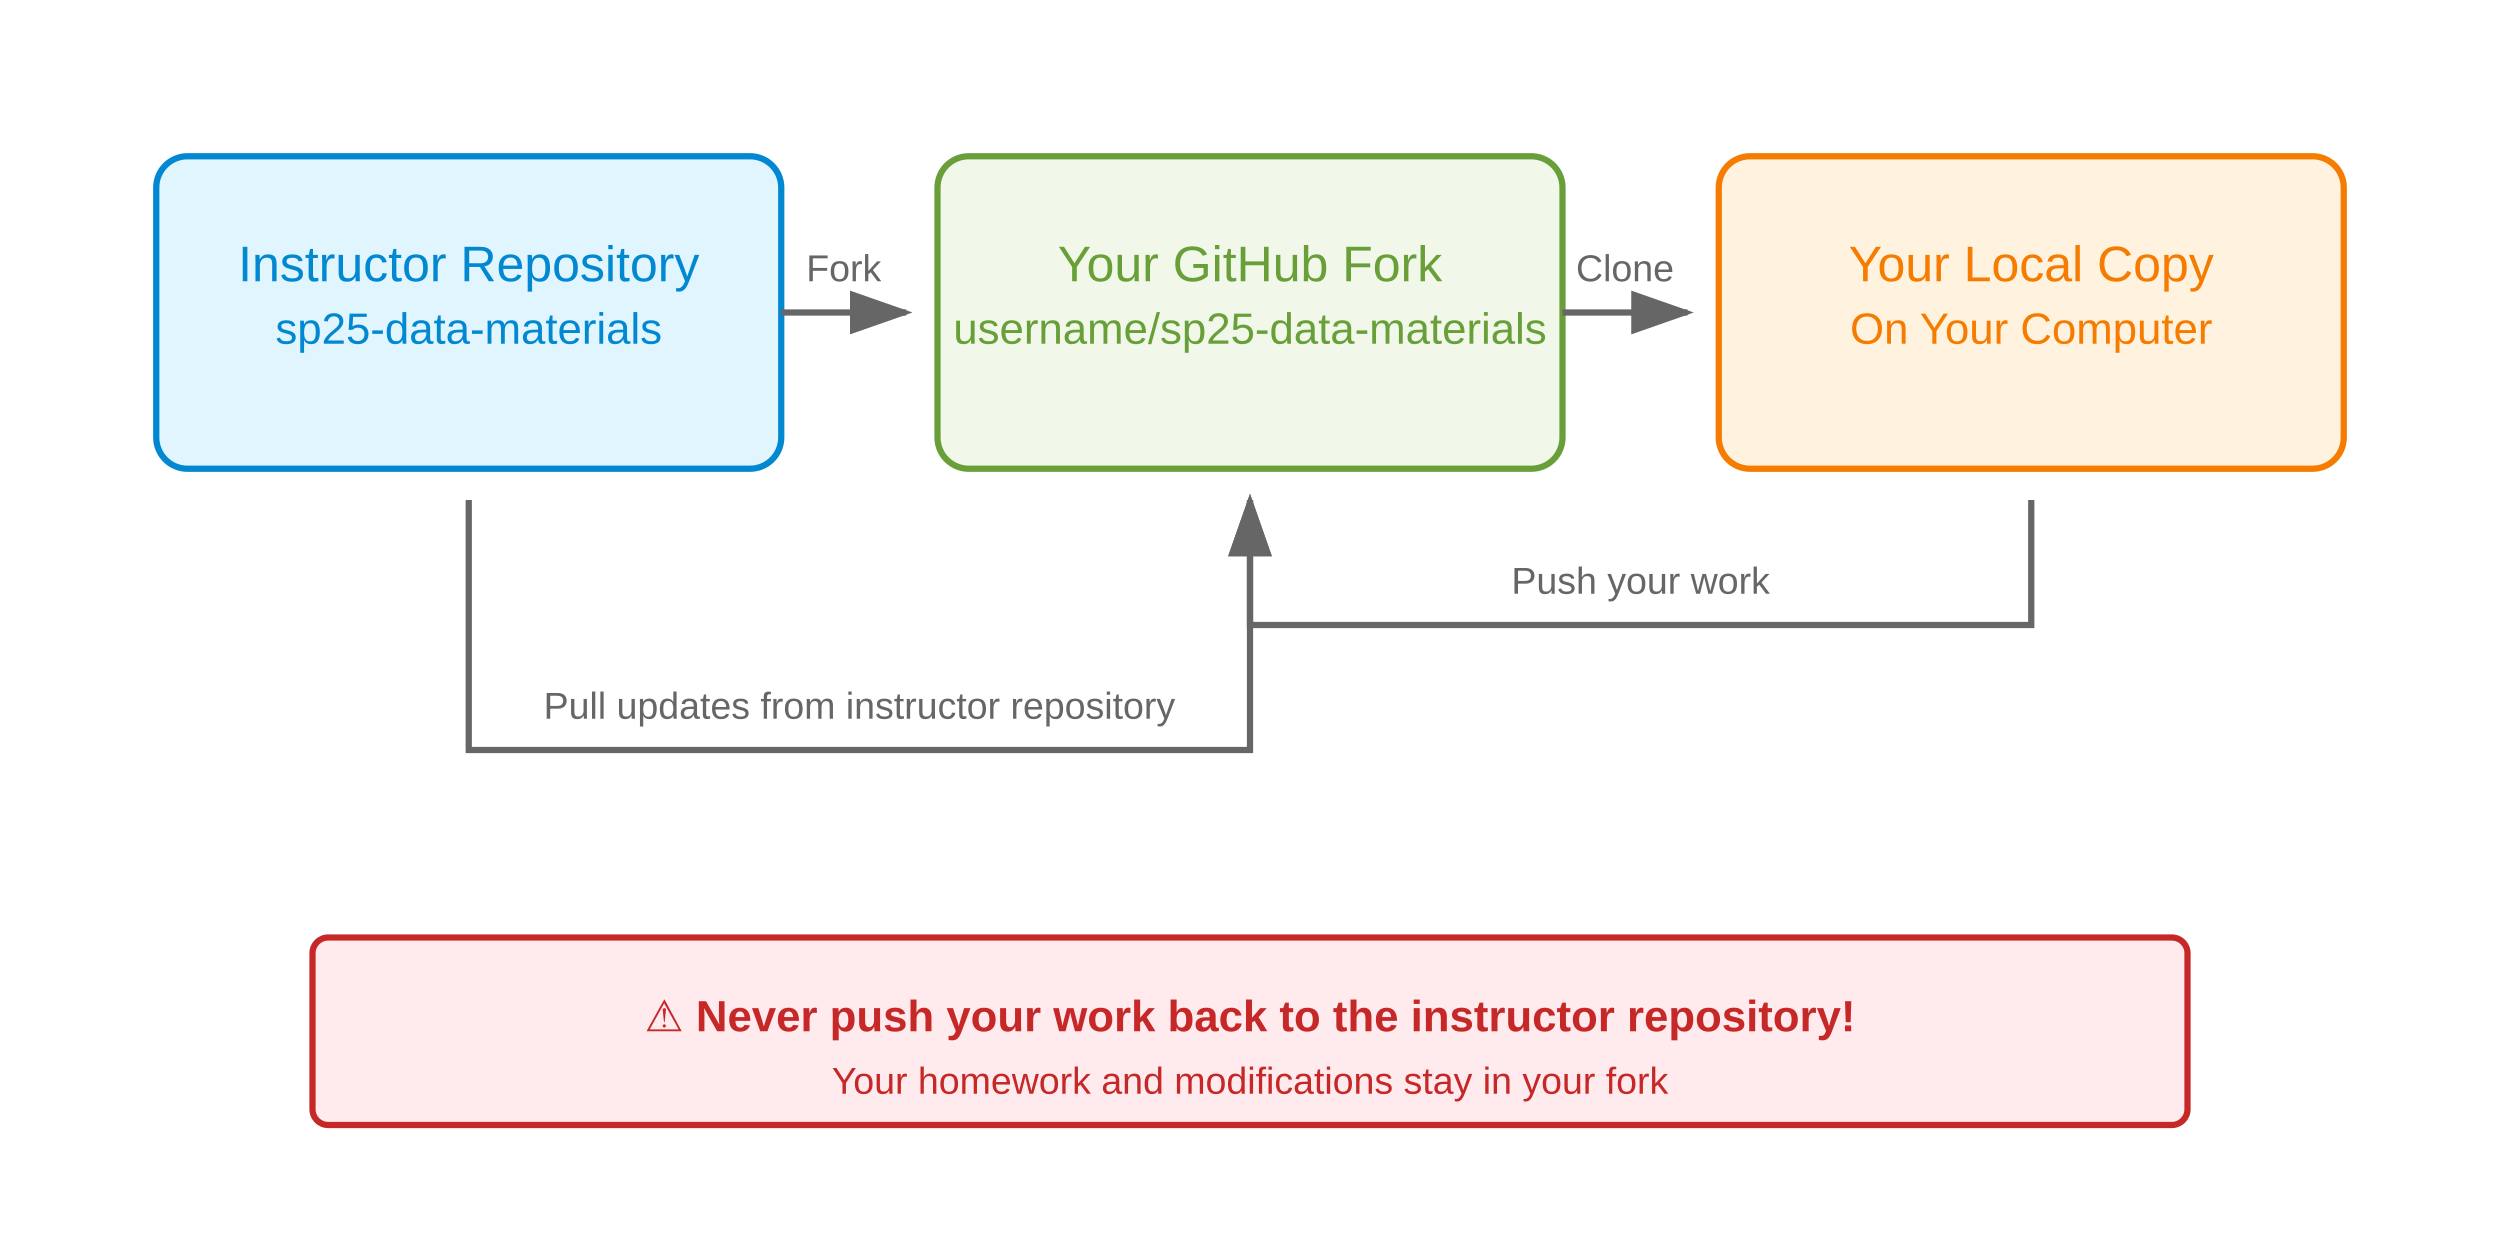
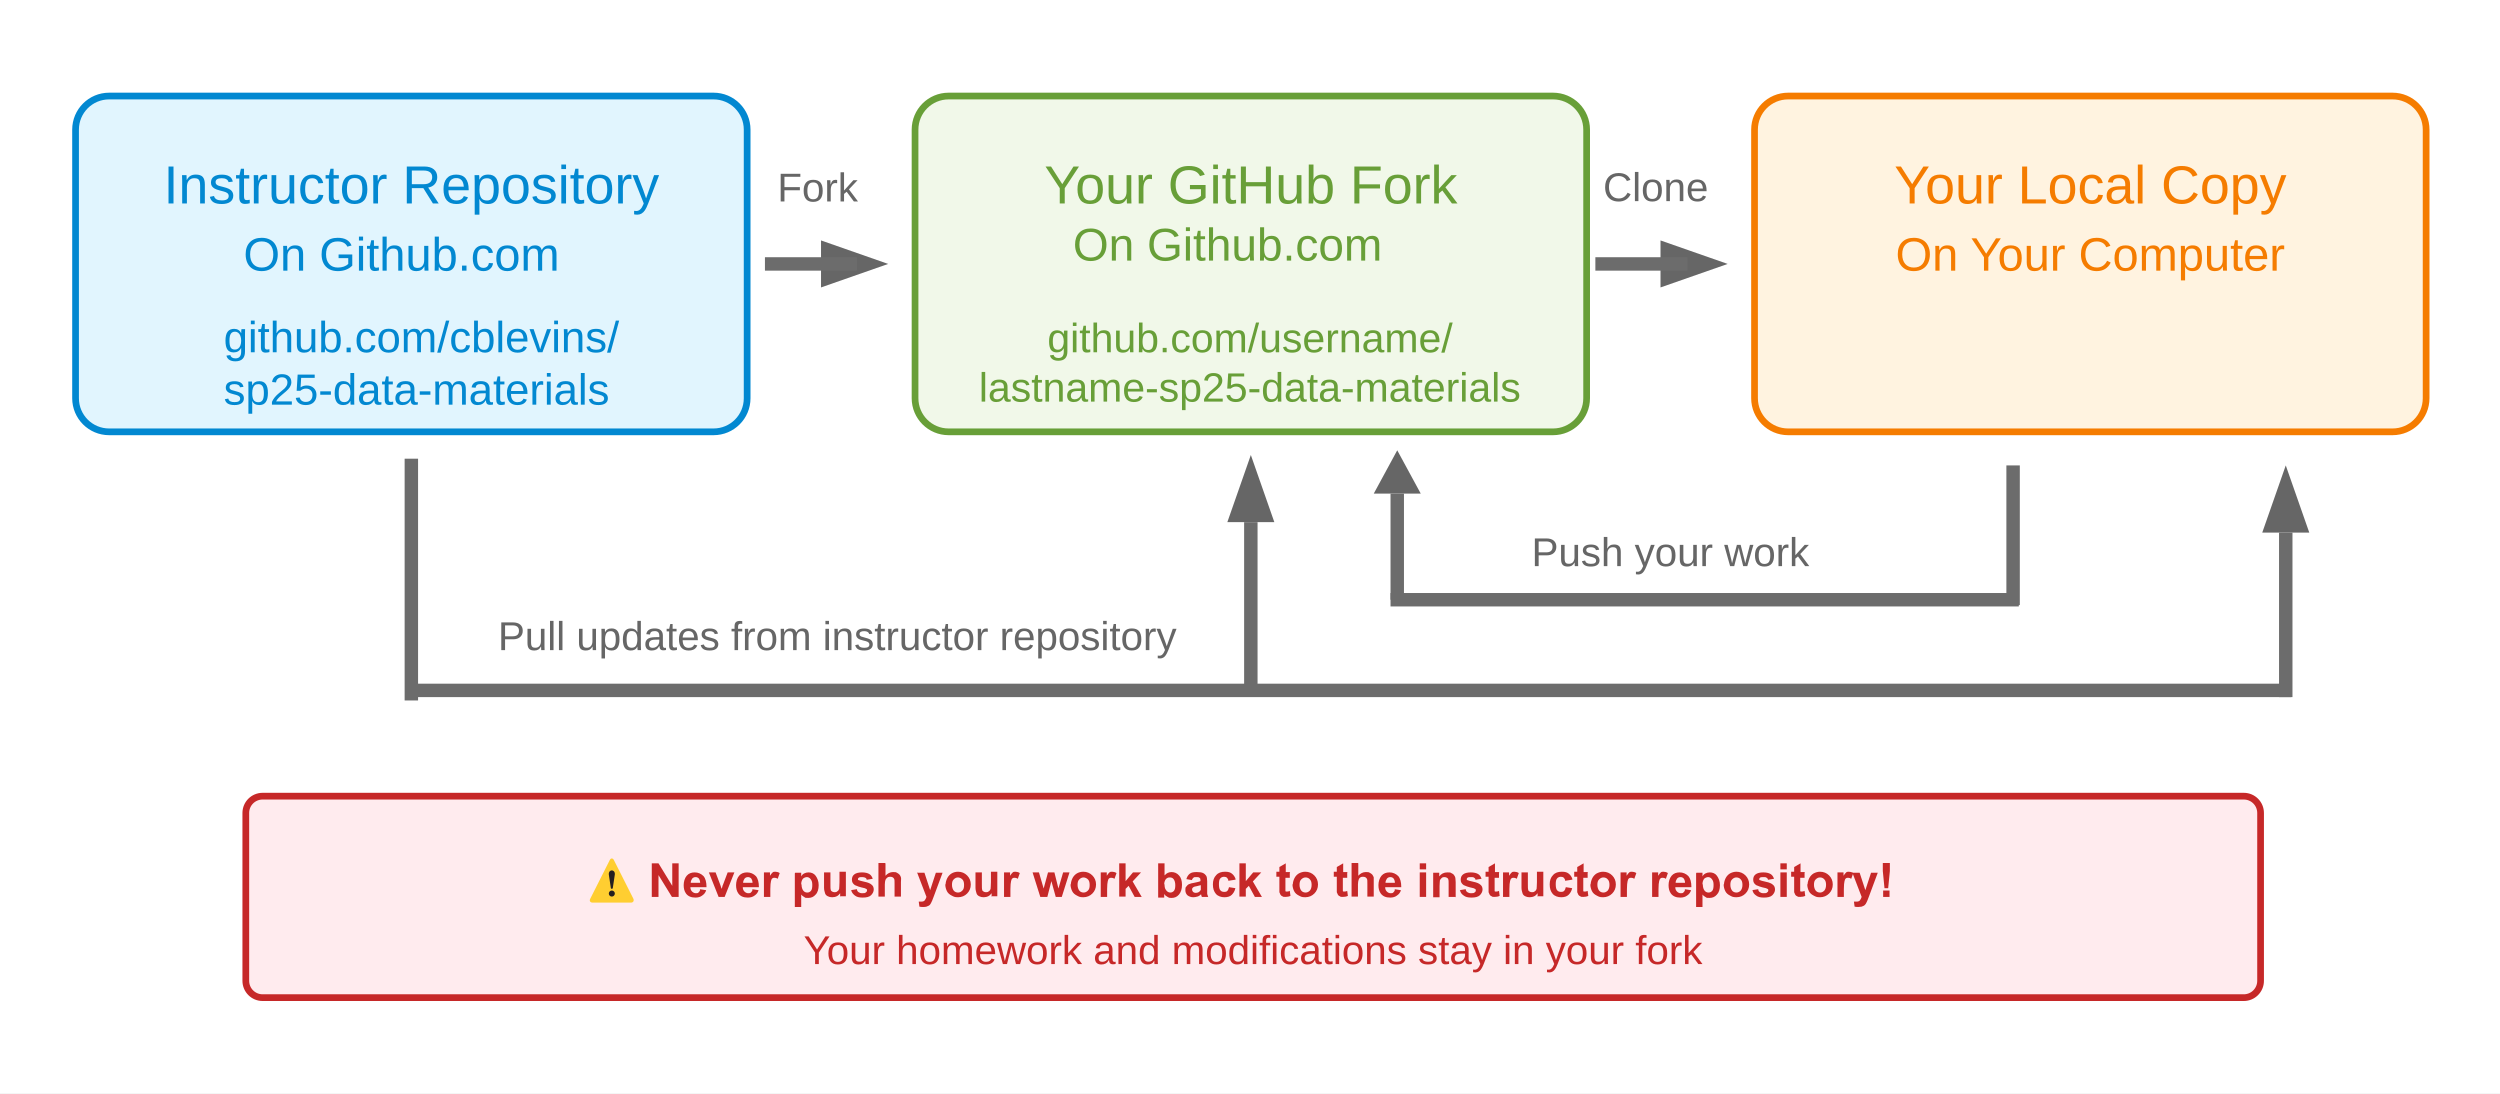
- <svg xmlns="http://www.w3.org/2000/svg" viewBox="0 0 800 400">
-   <rect width="800" height="400" fill="#ffffff" />
-   <rect x="50" y="50" width="200" height="100" rx="10" fill="#e1f5fe" stroke="#0288d1" stroke-width="2" />
-   <text x="150" y="90" text-anchor="middle" font-family="Arial" font-size="16" fill="#0288d1">Instructor Repository</text>
-   <text x="150" y="110" text-anchor="middle" font-family="Arial" font-size="14" fill="#0288d1">sp25-data-materials</text>
-   <rect x="300" y="50" width="200" height="100" rx="10" fill="#f1f8e9" stroke="#689f38" stroke-width="2" />
-   <text x="400" y="90" text-anchor="middle" font-family="Arial" font-size="16" fill="#689f38">Your GitHub Fork</text>
-   <text x="400" y="110" text-anchor="middle" font-family="Arial" font-size="14" fill="#689f38">username/sp25-data-materials</text>
-   <rect x="550" y="50" width="200" height="100" rx="10" fill="#fff3e0" stroke="#f57c00" stroke-width="2" />
-   <text x="650" y="90" text-anchor="middle" font-family="Arial" font-size="16" fill="#f57c00">Your Local Copy</text>
-   <text x="650" y="110" text-anchor="middle" font-family="Arial" font-size="14" fill="#f57c00">On Your Computer</text>
+ <svg xmlns="http://www.w3.org/2000/svg" id="Layer_1" version="1.1" viewBox="0 0 744.5 325.6">
  <defs>
-     <marker id="arrowhead" markerWidth="10" markerHeight="7" refX="9" refY="3.5" orient="auto">
-       <polygon points="0 0, 10 3.5, 0 7" fill="#666" />
-     </marker>
+     <style>
+       .st0, .st1 {
+         fill: none;
+       }
+ 
+       .st2, .st3, .st4, .st5, .st6, .st7, .st8, .st9, .st10, .st11, .st12 {
+         isolation: isolate;
+       }
+ 
+       .st2, .st3, .st4, .st5, .st7, .st8, .st9, .st10, .st11, .st12 {
+         font-family: ArialMT, Arial;
+       }
+ 
+       .st2, .st13 {
+         fill: #c62828;
+       }
+ 
+       .st2, .st10 {
+         font-size: 12px;
+       }
+ 
+       .st14 {
+         fill: #231f20;
+       }
+ 
+       .st3 {
+         font-size: 13px;
+       }
+ 
+       .st3, .st5, .st8 {
+         fill: #0288d1;
+       }
+ 
+       .st15 {
+         fill: #e1f5fe;
+         stroke: #0288d1;
+       }
+ 
+       .st15, .st16, .st17, .st18 {
+         stroke-width: 2px;
+       }
+ 
+       .st4 {
+         font-size: 13.7px;
+       }
+ 
+       .st4, .st7, .st12 {
+         fill: #689f38;
+       }
+ 
+       .st16 {
+         fill: #f1f8e9;
+         stroke: #689f38;
+       }
+ 
+       .st5, .st9 {
+         font-size: 14px;
+       }
+ 
+       .st7, .st8, .st11 {
+         font-size: 16px;
+       }
+ 
+       .st1 {
+         stroke: #6c6c6c;
+         stroke-width: 4px;
+       }
+ 
+       .st17 {
+         fill: #fff3e0;
+         stroke: #f57c00;
+       }
+ 
+       .st19 {
+         fill: #fff;
+       }
+ 
+       .st20, .st10 {
+         fill: #666;
+       }
+ 
+       .st9, .st11 {
+         fill: #f57c00;
+       }
+ 
+       .st18 {
+         fill: #ffebee;
+         stroke: #c62828;
+       }
+ 
+       .st21 {
+         fill: #ffce31;
+       }
+ 
+       .st12 {
+         font-size: 12.2px;
+       }
+     </style>
  </defs>
-   <line x1="250" y1="100" x2="290" y2="100" stroke="#666" stroke-width="2" marker-end="url(#arrowhead)" />
-   <text x="270" y="90" text-anchor="middle" font-family="Arial" font-size="12" fill="#666">Fork</text>
-   <line x1="500" y1="100" x2="540" y2="100" stroke="#666" stroke-width="2" marker-end="url(#arrowhead)" />
-   <text x="520" y="90" text-anchor="middle" font-family="Arial" font-size="12" fill="#666">Clone</text>
-   <path d="M 650,160 L 650,200 L 400,200 L 400,160" stroke="#666" stroke-width="2" marker-end="url(#arrowhead)" fill="none" />
-   <text x="525" y="190" text-anchor="middle" font-family="Arial" font-size="12" fill="#666">Push your work</text>
-   <path d="M 150,160 L 150,240 L 400,240 L 400,160" stroke="#666" stroke-width="2" marker-end="url(#arrowhead)" fill="none" />
-   <text x="275" y="230" text-anchor="middle" font-family="Arial" font-size="12" fill="#666">Pull updates from instructor repository</text>
-   <rect x="100" y="300" width="600" height="60" rx="5" fill="#ffebee" stroke="#c62828" stroke-width="2" />
-   <text x="400" y="330" text-anchor="middle" font-family="Arial" font-size="14" fill="#c62828" font-weight="bold">
-     ⚠️ Never push your work back to the instructor repository!
-   </text>
-   <text x="400" y="350" text-anchor="middle" font-family="Arial" font-size="12" fill="#c62828">
-     Your homework and modifications stay in your fork
-   </text>
+   <rect class="st19" width="744.5" height="325.6" />
+   <rect class="st15" x="22.5" y="28.6" width="200" height="100" rx="10" ry="10" />
+   <text class="st8" transform="translate(48.7 60.6)">
+     <tspan x="0" y="0">Instructor Repository</tspan>
+   </text>
+   <text class="st5" transform="translate(72.5 80.6)">
+     <tspan x="0" y="0">On Github.com</tspan>
+   </text>
+   <rect class="st16" x="272.5" y="28.6" width="200" height="100" rx="10" ry="10" />
+   <text class="st7" transform="translate(311 60.6)">
+     <tspan x="0" y="0">Your GitHub Fork</tspan>
+   </text>
+   <text class="st12" transform="translate(311.9 104.9)">
+     <tspan x="0" y="0">github.com/username/</tspan>
+     <tspan x="-20.4" y="14.7">lastname-sp25-data-materials</tspan>
+   </text>
+   <rect class="st17" x="522.5" y="28.6" width="200" height="100" rx="10" ry="10" />
+   <text class="st11" transform="translate(564.1 60.6)">
+     <tspan x="0" y="0">Your Local Copy</tspan>
+   </text>
+   <text class="st9" transform="translate(564.5 80.6)">
+     <tspan x="0" y="0">On Your Computer</tspan>
+   </text>
+   <path class="st0" d="" />
+   <polygon class="st20" points="244.5 71.6 264.5 78.6 244.5 85.6 244.5 71.6" />
+   <path class="st20" d="M262.5,78.6" marker-end="url(#arrowhead)" />
+   <text class="st10" transform="translate(231.5 60)">
+     <tspan x="0" y="0">Fork</tspan>
+   </text>
+   <path class="st0" d="" />
+   <polygon class="st20" points="494.5 71.6 514.5 78.6 494.5 85.6 494.5 71.6" />
+   <path class="st20" d="M512.5,78.6" marker-end="url(#arrowhead)" />
+   <text class="st10" transform="translate(477.4 59.9)">
+     <tspan x="0" y="0">Clone</tspan>
+   </text>
+   <path class="st0" d="" />
+   <path class="st20" d="M372.5,138.6" marker-end="url(#arrowhead)" />
+   <text class="st10" transform="translate(456.1 168.6)">
+     <tspan x="0" y="0">Push your work</tspan>
+   </text>
+   <path class="st0" d="" />
+   <polygon class="st20" points="365.5 155.5 372.5 135.5 379.5 155.5 365.5 155.5" />
+   <path class="st20" d="M372.5,138.6" marker-end="url(#arrowhead)" />
+   <text class="st10" transform="translate(148.3 193.6)">
+     <tspan x="0" y="0">Pull updates from instructor repository</tspan>
+   </text>
+   <rect class="st18" x="73.2" y="237.1" width="600" height="60" rx="5" ry="5" />
+   <g class="st6">
+     <g>
+       <path class="st21" d="M176.5,268.8c-.7,0-1.1-.5-.7-1.2l5.8-11.5c.3-.6.9-.6,1.2,0l5.8,11.5c.3.6,0,1.2-.7,1.2h-11.4Z" />
+       <path class="st14" d="M181.3,260.4l.6,4c0,.4.6.4.6,0l.6-4c.1-1.6-1.9-1.6-1.8,0Z" />
+       <circle class="st14" cx="182.2" cy="266.1" r=".9" />
+     </g>
+     <path class="st13" d="M194.1,267.1v-10h2l4.1,6.7v-6.7h1.9v10h-2l-4-6.5v6.5h-1.9Z" />
+     <path class="st13" d="M208.4,264.8l1.9.3c-.2.7-.6,1.2-1.2,1.6-.5.4-1.2.6-2,.6-1.3,0-2.2-.4-2.8-1.2-.5-.7-.7-1.5-.7-2.5s.3-2.1.9-2.8c.6-.7,1.4-1,2.4-1s1.9.4,2.6,1.1c.6.7.9,1.8.9,3.3h-4.8c0,.6.2,1,.5,1.3.3.3.7.5,1.1.5s.6,0,.8-.2.4-.4.5-.8ZM208.5,262.9c0-.6-.2-1-.4-1.3-.3-.3-.6-.4-1-.4s-.8.2-1,.5-.4.7-.4,1.2h2.9Z" />
+     <path class="st13" d="M214,267.1l-2.9-7.3h2l1.4,3.7.4,1.2c.1-.3.2-.5.2-.6,0-.2.1-.4.2-.6l1.4-3.7h2l-2.9,7.3h-1.7Z" />
+     <path class="st13" d="M224,264.8l1.9.3c-.2.7-.6,1.2-1.2,1.6-.5.4-1.2.6-2,.6-1.3,0-2.2-.4-2.8-1.2-.5-.7-.7-1.5-.7-2.5s.3-2.1.9-2.8c.6-.7,1.4-1,2.4-1s1.9.4,2.6,1.1c.6.7.9,1.8.9,3.3h-4.8c0,.6.2,1,.5,1.3.3.3.7.5,1.1.5s.6,0,.8-.2.4-.4.5-.8ZM224.1,262.9c0-.6-.2-1-.4-1.3-.3-.3-.6-.4-1-.4s-.8.2-1,.5-.4.7-.4,1.2h2.9Z" />
+     <path class="st13" d="M229.4,267.1h-1.9v-7.3h1.8v1c.3-.5.6-.8.8-1s.5-.2.8-.2.9.1,1.3.4l-.6,1.7c-.3-.2-.6-.3-.9-.3s-.5,0-.7.2c-.2.1-.3.4-.4.8s-.2,1.2-.2,2.4v2.2Z" />
+     <path class="st13" d="M236.8,259.9h1.8v1.1c.2-.4.5-.7.9-.9s.8-.3,1.3-.3c.8,0,1.6.3,2.1,1s.9,1.6.9,2.8-.3,2.2-.9,2.8c-.6.7-1.3,1-2.2,1s-.8,0-1.1-.2-.7-.4-1-.8v3.7h-1.9v-10ZM238.7,263.4c0,.8.2,1.4.5,1.8.3.4.7.6,1.2.6s.8-.2,1.1-.5c.3-.4.4-.9.4-1.8s-.2-1.3-.5-1.7-.7-.6-1.1-.6-.9.2-1.2.5c-.3.4-.5.9-.5,1.6Z" />
+     <path class="st13" d="M250.2,267.1v-1.1c-.3.4-.6.7-1,.9s-.9.3-1.4.3-.9-.1-1.3-.3-.7-.5-.8-.9-.3-.9-.3-1.6v-4.6h1.9v3.3c0,1,0,1.6.1,1.9,0,.2.2.4.4.5.2.1.4.2.7.2s.6,0,.9-.3c.3-.2.4-.4.5-.7,0-.3.1-.9.1-2v-3.1h1.9v7.3h-1.8Z" />
+     <path class="st13" d="M253.3,265.1l1.9-.3c0,.4.2.7.5.9.3.2.6.3,1.1.3s.9,0,1.1-.3c.2-.1.3-.3.3-.5s0-.3-.1-.4c0,0-.3-.2-.6-.3-1.5-.3-2.5-.7-2.9-.9-.6-.4-.9-.9-.9-1.6s.2-1.2.7-1.6,1.3-.6,2.3-.6,1.7.2,2.2.5.8.8,1,1.4l-1.8.3c0-.3-.2-.5-.4-.6s-.5-.2-.9-.2-.9,0-1.1.2c-.1.1-.2.2-.2.4s0,.3.2.3c.2.1.8.3,1.8.5s1.7.5,2.1.9c.4.3.6.8.6,1.4s-.3,1.2-.8,1.7-1.4.7-2.5.7-1.8-.2-2.3-.6-1-.9-1.1-1.6Z" />
+     <path class="st13" d="M263.7,257.1v3.7c.6-.7,1.4-1.1,2.2-1.1s.8,0,1.2.2.6.4.8.6.3.5.4.8,0,.8,0,1.4v4.3h-1.9v-3.8c0-.8,0-1.2-.1-1.4s-.2-.4-.4-.5c-.2-.1-.4-.2-.7-.2s-.6,0-.9.2-.4.4-.6.7c-.1.3-.2.8-.2,1.4v3.6h-1.9v-10h1.9Z" />
+     <path class="st13" d="M273.3,259.9h2l1.7,5.2,1.7-5.2h2l-2.6,7-.5,1.3c-.2.4-.3.7-.5,1s-.3.4-.5.5c-.2.1-.4.2-.7.3s-.6.1-1,.1-.7,0-1.1-.1l-.2-1.5c.3,0,.6,0,.8,0,.4,0,.8-.1,1-.4.2-.3.4-.6.5-1l-2.8-7.3Z" />
+     <path class="st13" d="M281.6,263.4c0-.6.2-1.3.5-1.9s.8-1.1,1.3-1.4,1.2-.5,1.9-.5c1.1,0,2,.4,2.7,1.1.7.7,1.1,1.6,1.1,2.7s-.4,2-1.1,2.7c-.7.7-1.6,1.1-2.7,1.1s-1.3-.2-1.9-.5-1.1-.7-1.4-1.3c-.3-.6-.5-1.3-.5-2.1ZM283.5,263.5c0,.7.2,1.3.5,1.7s.8.6,1.3.6.9-.2,1.3-.6.5-.9.5-1.7-.2-1.3-.5-1.6-.8-.6-1.3-.6-.9.2-1.3.6-.5.9-.5,1.7Z" />
+     <path class="st13" d="M295.3,267.1v-1.1c-.3.4-.6.7-1,.9s-.9.3-1.4.3-.9-.1-1.3-.3-.7-.5-.8-.9-.3-.9-.3-1.6v-4.6h1.9v3.3c0,1,0,1.6.1,1.9,0,.2.2.4.4.5.2.1.4.2.7.2s.6,0,.9-.3c.3-.2.4-.4.5-.7,0-.3.1-.9.1-2v-3.1h1.9v7.3h-1.8Z" />
+     <path class="st13" d="M300.9,267.1h-1.9v-7.3h1.8v1c.3-.5.6-.8.8-1s.5-.2.8-.2.9.1,1.3.4l-.6,1.7c-.3-.2-.6-.3-.9-.3s-.5,0-.7.2c-.2.1-.3.4-.4.8s-.2,1.2-.2,2.4v2.2Z" />
+     <path class="st13" d="M309.8,267.1l-2.3-7.3h1.9l1.4,4.8,1.3-4.8h1.9l1.2,4.8,1.4-4.8h1.9l-2.3,7.3h-1.8l-1.3-4.7-1.2,4.7h-1.9Z" />
+     <path class="st13" d="M318.9,263.4c0-.6.2-1.3.5-1.9s.8-1.1,1.3-1.4,1.2-.5,1.9-.5c1.1,0,2,.4,2.7,1.1.7.7,1.1,1.6,1.1,2.7s-.4,2-1.1,2.7c-.7.7-1.6,1.1-2.7,1.1s-1.3-.2-1.9-.5-1.1-.7-1.4-1.3c-.3-.6-.5-1.3-.5-2.1ZM320.9,263.5c0,.7.2,1.3.5,1.7s.8.6,1.3.6.9-.2,1.3-.6.5-.9.5-1.7-.2-1.3-.5-1.6-.8-.6-1.3-.6-.9.2-1.3.6-.5.9-.5,1.7Z" />
+     <path class="st13" d="M329.7,267.1h-1.9v-7.3h1.8v1c.3-.5.6-.8.8-1s.5-.2.8-.2.9.1,1.3.4l-.6,1.7c-.3-.2-.6-.3-.9-.3s-.5,0-.7.2c-.2.1-.3.4-.4.8s-.2,1.2-.2,2.4v2.2Z" />
+     <path class="st13" d="M333.3,267.1v-10h1.9v5.3l2.2-2.6h2.4l-2.5,2.7,2.7,4.6h-2.1l-1.8-3.3-.9.9v2.3h-1.9Z" />
+     <path class="st13" d="M344.9,267.1v-10h1.9v3.6c.6-.7,1.3-1,2.1-1s1.6.3,2.2,1c.6.6.9,1.6.9,2.8s-.3,2.2-.9,2.9c-.6.7-1.3,1-2.2,1s-.8-.1-1.2-.3c-.4-.2-.8-.5-1-.9v1.1h-1.8ZM346.8,263.3c0,.8.1,1.3.4,1.7.3.5.8.8,1.3.8s.8-.2,1.1-.5c.3-.4.4-.9.4-1.7s-.2-1.4-.5-1.8c-.3-.4-.7-.5-1.2-.5s-.8.2-1.1.5c-.3.4-.5.9-.5,1.6Z" />
+     <path class="st13" d="M355,262.1l-1.7-.3c.2-.7.5-1.2,1-1.6s1.2-.5,2.1-.5,1.5.1,1.9.3c.4.2.7.5.9.8.2.3.3.9.3,1.7v2.2c0,.6,0,1.1,0,1.4,0,.3.2.6.3,1h-1.9c0-.1-.1-.3-.2-.6,0-.1,0-.2,0-.2-.3.3-.7.6-1.1.7s-.8.2-1.2.2c-.7,0-1.3-.2-1.8-.6-.4-.4-.6-.9-.6-1.5s0-.8.3-1.1c.2-.3.5-.6.8-.7.4-.2.9-.3,1.5-.4.9-.2,1.5-.3,1.9-.5v-.2c0-.4,0-.6-.3-.8-.2-.2-.5-.2-1-.2s-.6,0-.8.2c-.2.1-.3.4-.5.7ZM357.6,263.6c-.2,0-.6.2-1.2.3s-.9.2-1,.3c-.3.2-.4.4-.4.7s.1.5.3.7.5.3.8.3.7-.1,1-.3c.2-.2.4-.4.5-.6,0-.2,0-.5,0-.9v-.4Z" />
+     <path class="st13" d="M367.7,262l-1.9.3c0-.4-.2-.7-.4-.9-.2-.2-.5-.3-.9-.3s-.9.2-1.1.5c-.3.3-.4.9-.4,1.7s.1,1.5.4,1.8c.3.4.7.5,1.2.5s.7-.1.9-.3c.2-.2.4-.6.5-1.1l1.9.3c-.2.9-.6,1.5-1.1,2s-1.3.7-2.2.7-1.9-.3-2.5-1c-.6-.7-.9-1.6-.9-2.8s.3-2.1,1-2.8c.6-.7,1.5-1,2.6-1s1.6.2,2.1.6c.5.4.9,1,1.1,1.7Z" />
+     <path class="st13" d="M369.1,267.1v-10h1.9v5.3l2.2-2.6h2.4l-2.5,2.7,2.7,4.6h-2.1l-1.8-3.3-.9.9v2.3h-1.9Z" />
+     <path class="st13" d="M384.1,259.9v1.5h-1.3v2.9c0,.6,0,.9,0,1,0,0,0,.2.2.2,0,0,.2,0,.3,0s.4,0,.8-.2l.2,1.5c-.4.2-1,.3-1.5.3s-.7,0-.9-.2c-.3-.1-.5-.3-.6-.5-.1-.2-.2-.4-.3-.7,0-.2,0-.7,0-1.4v-3.2h-.9v-1.5h.9v-1.4l1.9-1.1v2.6h1.3Z" />
+     <path class="st13" d="M385,263.4c0-.6.2-1.3.5-1.9s.8-1.1,1.3-1.4c.6-.3,1.2-.5,1.9-.5,1.1,0,2,.4,2.7,1.1.7.7,1.1,1.6,1.1,2.7s-.4,2-1.1,2.7c-.7.7-1.6,1.1-2.7,1.1s-1.3-.2-1.9-.5c-.6-.3-1.1-.7-1.4-1.3-.3-.6-.5-1.3-.5-2.1ZM387,263.5c0,.7.2,1.3.5,1.7s.8.6,1.3.6.9-.2,1.3-.6c.3-.4.5-.9.5-1.7s-.2-1.3-.5-1.6c-.3-.4-.8-.6-1.3-.6s-.9.2-1.3.6-.5.9-.5,1.7Z" />
+     <path class="st13" d="M401.2,259.9v1.5h-1.3v2.9c0,.6,0,.9,0,1,0,0,0,.2.2.2,0,0,.2,0,.3,0s.4,0,.8-.2l.2,1.5c-.4.2-1,.3-1.5.3s-.7,0-.9-.2c-.3-.1-.5-.3-.6-.5-.1-.2-.2-.4-.3-.7,0-.2,0-.7,0-1.4v-3.2h-.9v-1.5h.9v-1.4l1.9-1.1v2.6h1.3Z" />
+     <path class="st13" d="M404.5,257.1v3.7c.6-.7,1.4-1.1,2.2-1.1s.8,0,1.2.2.6.4.8.6c.2.3.3.5.4.8,0,.3,0,.8,0,1.4v4.3h-1.9v-3.8c0-.8,0-1.2-.1-1.4s-.2-.4-.4-.5c-.2-.1-.4-.2-.7-.2s-.6,0-.9.2-.4.4-.5.7c-.1.3-.2.8-.2,1.4v3.6h-1.9v-10h1.9Z" />
+     <path class="st13" d="M415.3,264.8l1.9.3c-.2.7-.6,1.2-1.2,1.6-.5.4-1.2.6-2,.6-1.3,0-2.2-.4-2.8-1.2-.5-.7-.7-1.5-.7-2.5s.3-2.1.9-2.8c.6-.7,1.4-1,2.4-1s1.9.4,2.6,1.1c.6.7.9,1.8.9,3.3h-4.8c0,.6.2,1,.5,1.3.3.3.7.5,1.1.5s.6,0,.8-.2.4-.4.5-.8ZM415.4,262.9c0-.6-.2-1-.4-1.3-.3-.3-.6-.4-1-.4s-.8.2-1,.5-.4.7-.4,1.2h2.9Z" />
+     <path class="st13" d="M422.8,258.9v-1.8h1.9v1.8h-1.9ZM422.8,267.1v-7.3h1.9v7.3h-1.9Z" />
+     <path class="st13" d="M433.3,267.1h-1.9v-3.7c0-.8,0-1.3-.1-1.5,0-.2-.2-.4-.4-.5-.2-.1-.4-.2-.7-.2s-.6,0-.9.3-.4.4-.5.7c0,.3-.1.9-.1,1.7v3.3h-1.9v-7.3h1.8v1.1c.6-.8,1.4-1.2,2.4-1.2s.8,0,1.2.2c.4.2.6.3.8.6.2.2.3.5.4.8,0,.3.1.7.1,1.3v4.5Z" />
+     <path class="st13" d="M434.6,265.1l1.9-.3c0,.4.2.7.5.9.3.2.6.3,1.1.3s.9,0,1.1-.3c.2-.1.3-.3.3-.5s0-.3-.1-.4c0,0-.3-.2-.6-.3-1.5-.3-2.5-.7-2.9-.9-.6-.4-.9-.9-.9-1.6s.2-1.2.7-1.6,1.3-.6,2.3-.6,1.7.2,2.2.5.8.8,1,1.4l-1.8.3c0-.3-.2-.5-.4-.6-.2-.2-.5-.2-.9-.2s-.9,0-1.1.2c-.1.1-.2.2-.2.4s0,.3.2.3c.2.1.8.3,1.8.5,1,.2,1.7.5,2.1.9.4.3.6.8.6,1.4s-.3,1.2-.8,1.7-1.4.7-2.5.7-1.8-.2-2.3-.6c-.6-.4-1-.9-1.1-1.6Z" />
+     <path class="st13" d="M446.4,259.9v1.5h-1.3v2.9c0,.6,0,.9,0,1,0,0,0,.2.2.2,0,0,.2,0,.3,0s.4,0,.8-.2l.2,1.5c-.4.2-1,.3-1.5.3s-.7,0-.9-.2c-.3-.1-.5-.3-.6-.5-.1-.2-.2-.4-.3-.7,0-.2,0-.7,0-1.4v-3.2h-.9v-1.5h.9v-1.4l1.9-1.1v2.6h1.3Z" />
+     <path class="st13" d="M449.5,267.1h-1.9v-7.3h1.8v1c.3-.5.6-.8.8-1,.2-.2.5-.2.8-.2s.9.1,1.3.4l-.6,1.7c-.3-.2-.6-.3-.9-.3s-.5,0-.7.2c-.2.1-.3.4-.4.8-.1.4-.2,1.2-.2,2.4v2.2Z" />
+     <path class="st13" d="M457.9,267.1v-1.1c-.3.4-.6.7-1,.9-.4.2-.9.3-1.4.3s-.9-.1-1.3-.3-.7-.5-.8-.9-.3-.9-.3-1.6v-4.6h1.9v3.3c0,1,0,1.6.1,1.9,0,.2.2.4.4.5.2.1.4.2.7.2s.6,0,.9-.3c.3-.2.4-.4.5-.7,0-.3.1-.9.1-2v-3.1h1.9v7.3h-1.8Z" />
+     <path class="st13" d="M468,262l-1.9.3c0-.4-.2-.7-.4-.9-.2-.2-.5-.3-.9-.3s-.9.2-1.1.5c-.3.3-.4.9-.4,1.7s.1,1.5.4,1.8c.3.4.7.5,1.2.5s.7-.1.9-.3c.2-.2.4-.6.5-1.1l1.9.3c-.2.9-.6,1.5-1.1,2s-1.3.7-2.2.7-1.9-.3-2.5-1c-.6-.7-.9-1.6-.9-2.8s.3-2.1,1-2.8c.6-.7,1.5-1,2.6-1s1.6.2,2.1.6c.5.4.9,1,1.1,1.7Z" />
+     <path class="st13" d="M472.8,259.9v1.5h-1.3v2.9c0,.6,0,.9,0,1,0,0,0,.2.2.2,0,0,.2,0,.3,0s.4,0,.8-.2l.2,1.5c-.4.2-1,.3-1.5.3s-.7,0-.9-.2c-.3-.1-.5-.3-.6-.5-.1-.2-.2-.4-.3-.7,0-.2,0-.7,0-1.4v-3.2h-.9v-1.5h.9v-1.4l1.9-1.1v2.6h1.3Z" />
+     <path class="st13" d="M473.7,263.4c0-.6.2-1.3.5-1.9s.8-1.1,1.3-1.4c.6-.3,1.2-.5,1.9-.5,1.1,0,2,.4,2.7,1.1.7.7,1.1,1.6,1.1,2.7s-.4,2-1.1,2.7c-.7.7-1.6,1.1-2.7,1.1s-1.3-.2-1.9-.5c-.6-.3-1.1-.7-1.4-1.3-.3-.6-.5-1.3-.5-2.1ZM475.7,263.5c0,.7.2,1.3.5,1.7s.8.6,1.3.6.9-.2,1.3-.6c.3-.4.5-.9.5-1.7s-.2-1.3-.5-1.6c-.3-.4-.8-.6-1.3-.6s-.9.2-1.3.6-.5.9-.5,1.7Z" />
+     <path class="st13" d="M484.5,267.1h-1.9v-7.3h1.8v1c.3-.5.6-.8.8-1,.2-.2.5-.2.8-.2s.9.1,1.3.4l-.6,1.7c-.3-.2-.6-.3-.9-.3s-.5,0-.7.2c-.2.1-.3.4-.4.8-.1.4-.2,1.2-.2,2.4v2.2Z" />
+     <path class="st13" d="M493.9,267.1h-1.9v-7.3h1.8v1c.3-.5.6-.8.8-1,.2-.2.5-.2.8-.2s.9.1,1.3.4l-.6,1.7c-.3-.2-.6-.3-.9-.3s-.5,0-.7.2c-.2.1-.3.4-.4.8-.1.4-.2,1.2-.2,2.4v2.2Z" />
+     <path class="st13" d="M501.7,264.8l1.9.3c-.2.7-.6,1.2-1.2,1.6-.5.4-1.2.6-2,.6-1.3,0-2.2-.4-2.8-1.2-.5-.7-.7-1.5-.7-2.5s.3-2.1.9-2.8c.6-.7,1.4-1,2.4-1s1.9.4,2.6,1.1c.6.7.9,1.8.9,3.3h-4.8c0,.6.2,1,.5,1.3.3.3.7.5,1.1.5s.6,0,.8-.2.4-.4.5-.8ZM501.8,262.9c0-.6-.2-1-.4-1.3-.3-.3-.6-.4-1-.4s-.8.2-1,.5-.4.7-.4,1.2h2.9Z" />
+     <path class="st13" d="M505.2,259.9h1.8v1.1c.2-.4.5-.7.9-.9s.8-.3,1.3-.3c.8,0,1.6.3,2.1,1s.9,1.6.9,2.8-.3,2.2-.9,2.8c-.6.7-1.3,1-2.2,1s-.8,0-1.1-.2c-.3-.2-.7-.4-1-.8v3.7h-1.9v-10ZM507.1,263.4c0,.8.2,1.4.5,1.8.3.4.7.6,1.2.6s.8-.2,1.1-.5c.3-.4.4-.9.4-1.8s-.2-1.3-.5-1.7-.7-.6-1.1-.6-.9.2-1.2.5c-.3.4-.5.9-.5,1.6Z" />
+     <path class="st13" d="M513.4,263.4c0-.6.2-1.3.5-1.9s.8-1.1,1.3-1.4c.6-.3,1.2-.5,1.9-.5,1.1,0,2,.4,2.7,1.1.7.7,1.1,1.6,1.1,2.7s-.4,2-1.1,2.7c-.7.7-1.6,1.1-2.7,1.1s-1.3-.2-1.9-.5c-.6-.3-1.1-.7-1.4-1.3-.3-.6-.5-1.3-.5-2.1ZM515.3,263.5c0,.7.2,1.3.5,1.7s.8.6,1.3.6.9-.2,1.3-.6c.3-.4.5-.9.5-1.7s-.2-1.3-.5-1.6c-.3-.4-.8-.6-1.3-.6s-.9.2-1.3.6-.5.9-.5,1.7Z" />
+     <path class="st13" d="M521.7,265.1l1.9-.3c0,.4.2.7.5.9.3.2.6.3,1.1.3s.9,0,1.1-.3c.2-.1.3-.3.3-.5s0-.3-.1-.4c0,0-.3-.2-.6-.3-1.5-.3-2.5-.7-2.9-.9-.6-.4-.9-.9-.9-1.6s.2-1.2.7-1.6,1.3-.6,2.3-.6,1.7.2,2.2.5.8.8,1,1.4l-1.8.3c0-.3-.2-.5-.4-.6-.2-.2-.5-.2-.9-.2s-.9,0-1.1.2c-.1.1-.2.2-.2.4s0,.3.2.3c.2.1.8.3,1.8.5,1,.2,1.7.5,2.1.9.4.3.6.8.6,1.4s-.3,1.2-.8,1.7-1.4.7-2.5.7-1.8-.2-2.3-.6c-.6-.4-1-.9-1.1-1.6Z" />
+     <path class="st13" d="M530.2,258.9v-1.8h1.9v1.8h-1.9ZM530.2,267.1v-7.3h1.9v7.3h-1.9Z" />
+     <path class="st13" d="M537.4,259.9v1.5h-1.3v2.9c0,.6,0,.9,0,1,0,0,0,.2.2.2,0,0,.2,0,.3,0s.4,0,.8-.2l.2,1.5c-.4.2-1,.3-1.5.3s-.7,0-.9-.2c-.3-.1-.5-.3-.6-.5-.1-.2-.2-.4-.3-.7,0-.2,0-.7,0-1.4v-3.2h-.9v-1.5h.9v-1.4l1.9-1.1v2.6h1.3Z" />
+     <path class="st13" d="M538.3,263.4c0-.6.2-1.3.5-1.9s.8-1.1,1.3-1.4c.6-.3,1.2-.5,1.9-.5,1.1,0,2,.4,2.7,1.1.7.7,1.1,1.6,1.1,2.7s-.4,2-1.1,2.7c-.7.7-1.6,1.1-2.7,1.1s-1.3-.2-1.9-.5c-.6-.3-1.1-.7-1.4-1.3-.3-.6-.5-1.3-.5-2.1ZM540.2,263.5c0,.7.2,1.3.5,1.7s.8.6,1.3.6.9-.2,1.3-.6c.3-.4.5-.9.5-1.7s-.2-1.3-.5-1.6c-.3-.4-.8-.6-1.3-.6s-.9.2-1.3.6-.5.9-.5,1.7Z" />
+     <path class="st13" d="M549.1,267.1h-1.9v-7.3h1.8v1c.3-.5.6-.8.8-1,.2-.2.5-.2.8-.2s.9.1,1.3.4l-.6,1.7c-.3-.2-.6-.3-.9-.3s-.5,0-.7.2c-.2.1-.3.4-.4.8-.1.4-.2,1.2-.2,2.4v2.2Z" />
+     <path class="st13" d="M551.8,259.9h2l1.7,5.2,1.7-5.2h2l-2.6,7-.5,1.3c-.2.4-.3.7-.5,1-.2.2-.3.4-.5.5-.2.1-.4.2-.7.3-.3,0-.6.1-1,.1s-.7,0-1.1-.1l-.2-1.5c.3,0,.6,0,.8,0,.4,0,.8-.1,1-.4.2-.3.4-.6.5-1l-2.8-7.3Z" />
+     <path class="st13" d="M561.2,264.5l-.5-5.1v-2.4h2.1v2.4l-.5,5.1h-1.1ZM560.8,267.1v-1.9h1.9v1.9h-1.9Z" />
+   </g>
+   <text class="st2" transform="translate(239.3 287.1)">
+     <tspan x="0" y="0">Your homework and modifications stay in your fork</tspan>
+   </text>
+   <text class="st4" transform="translate(319.5 77.6)">
+     <tspan x="0" y="0">On Github.com</tspan>
+   </text>
+   <text class="st3" transform="translate(66.6 104.9)">
+     <tspan x="0" y="0">github.com/cblevins/</tspan>
+     <tspan x="0" y="15.6">sp25-data-materials</tspan>
+   </text>
+   <line class="st1" x1="122.5" y1="136.6" x2="122.5" y2="208.6" />
+   <line class="st1" x1="255.2" y1="78.6" x2="227.8" y2="78.6" />
+   <line class="st1" x1="372.5" y1="204.5" x2="372.5" y2="155.5" />
+   <line class="st1" x1="414.1" y1="178.6" x2="601.2" y2="178.6" />
+   <line class="st1" x1="122.5" y1="205.6" x2="682.3" y2="205.6" />
+   <polygon class="st20" points="673.7 158.6 680.7 138.6 687.7 158.6 673.7 158.6" />
+   <line class="st1" x1="680.7" y1="207.6" x2="680.7" y2="158.6" />
+   <polygon class="st20" points="409.1 147 416.1 134.1 423.1 147 409.1 147" />
+   <line class="st1" x1="416.1" y1="178.6" x2="416.1" y2="147" />
+   <line class="st1" x1="599.5" y1="180.2" x2="599.5" y2="138.6" />
+   <line class="st1" x1="502.5" y1="78.6" x2="475.1" y2="78.6" />
</svg>
